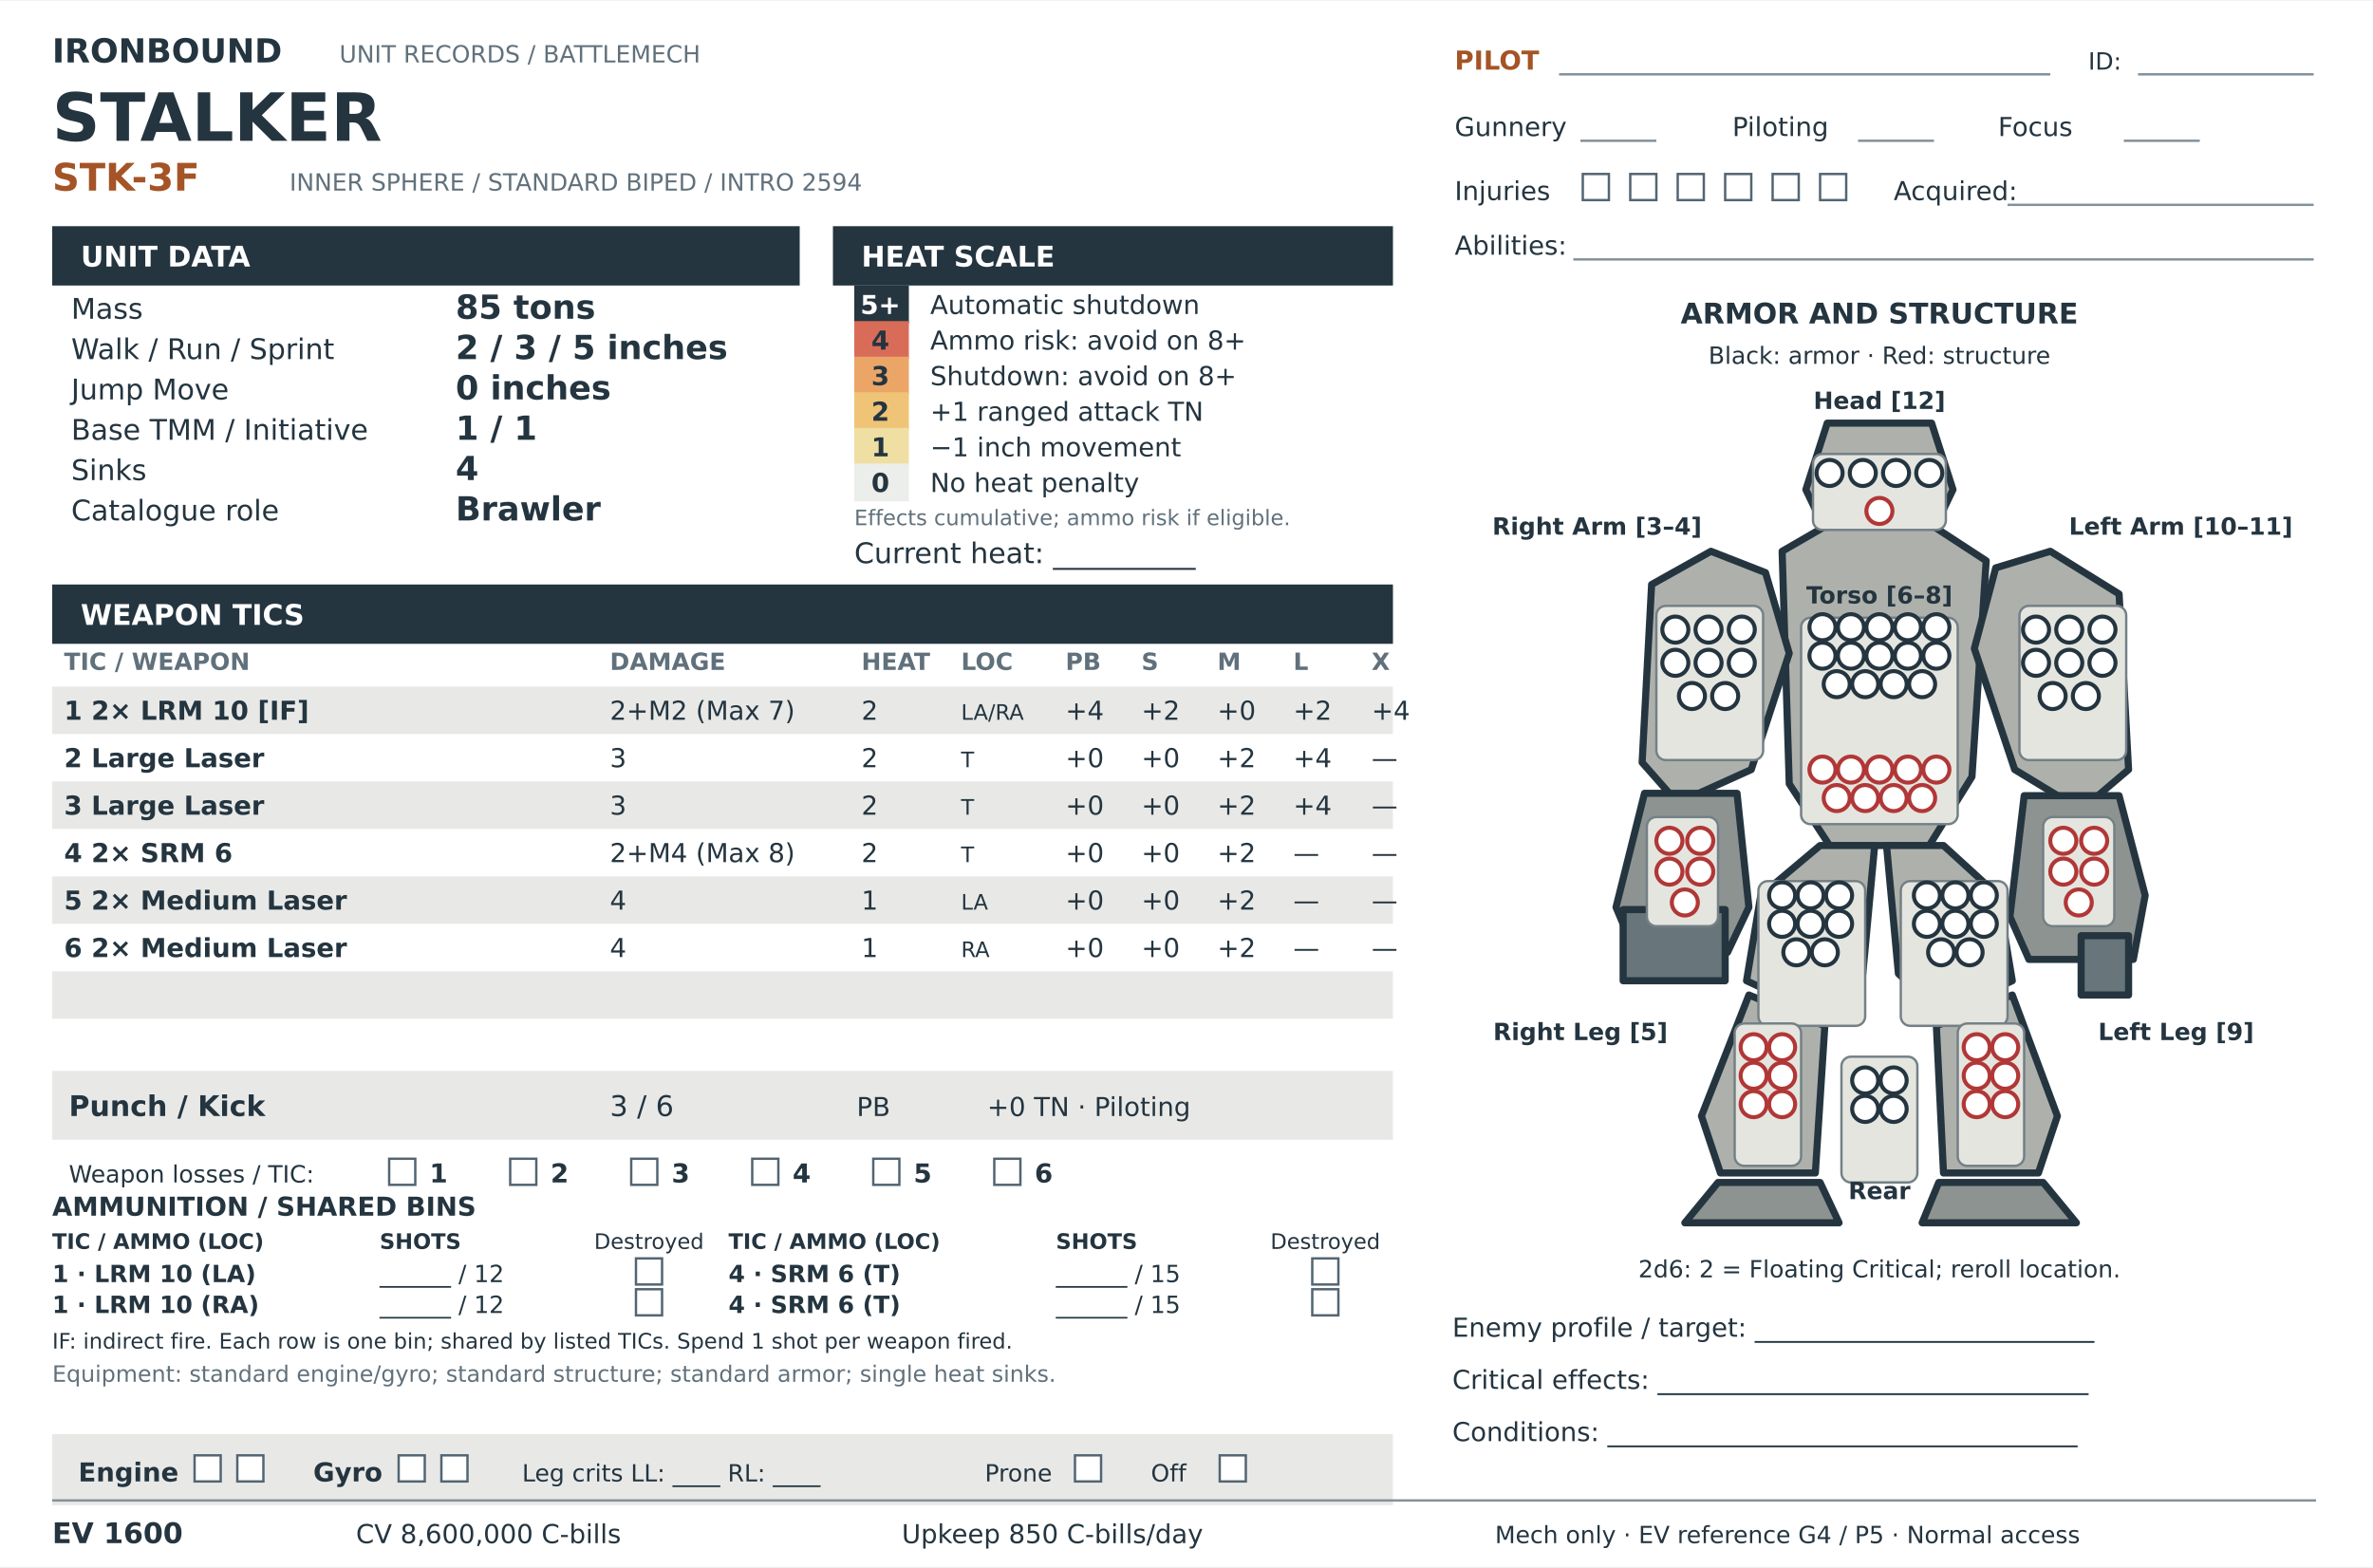
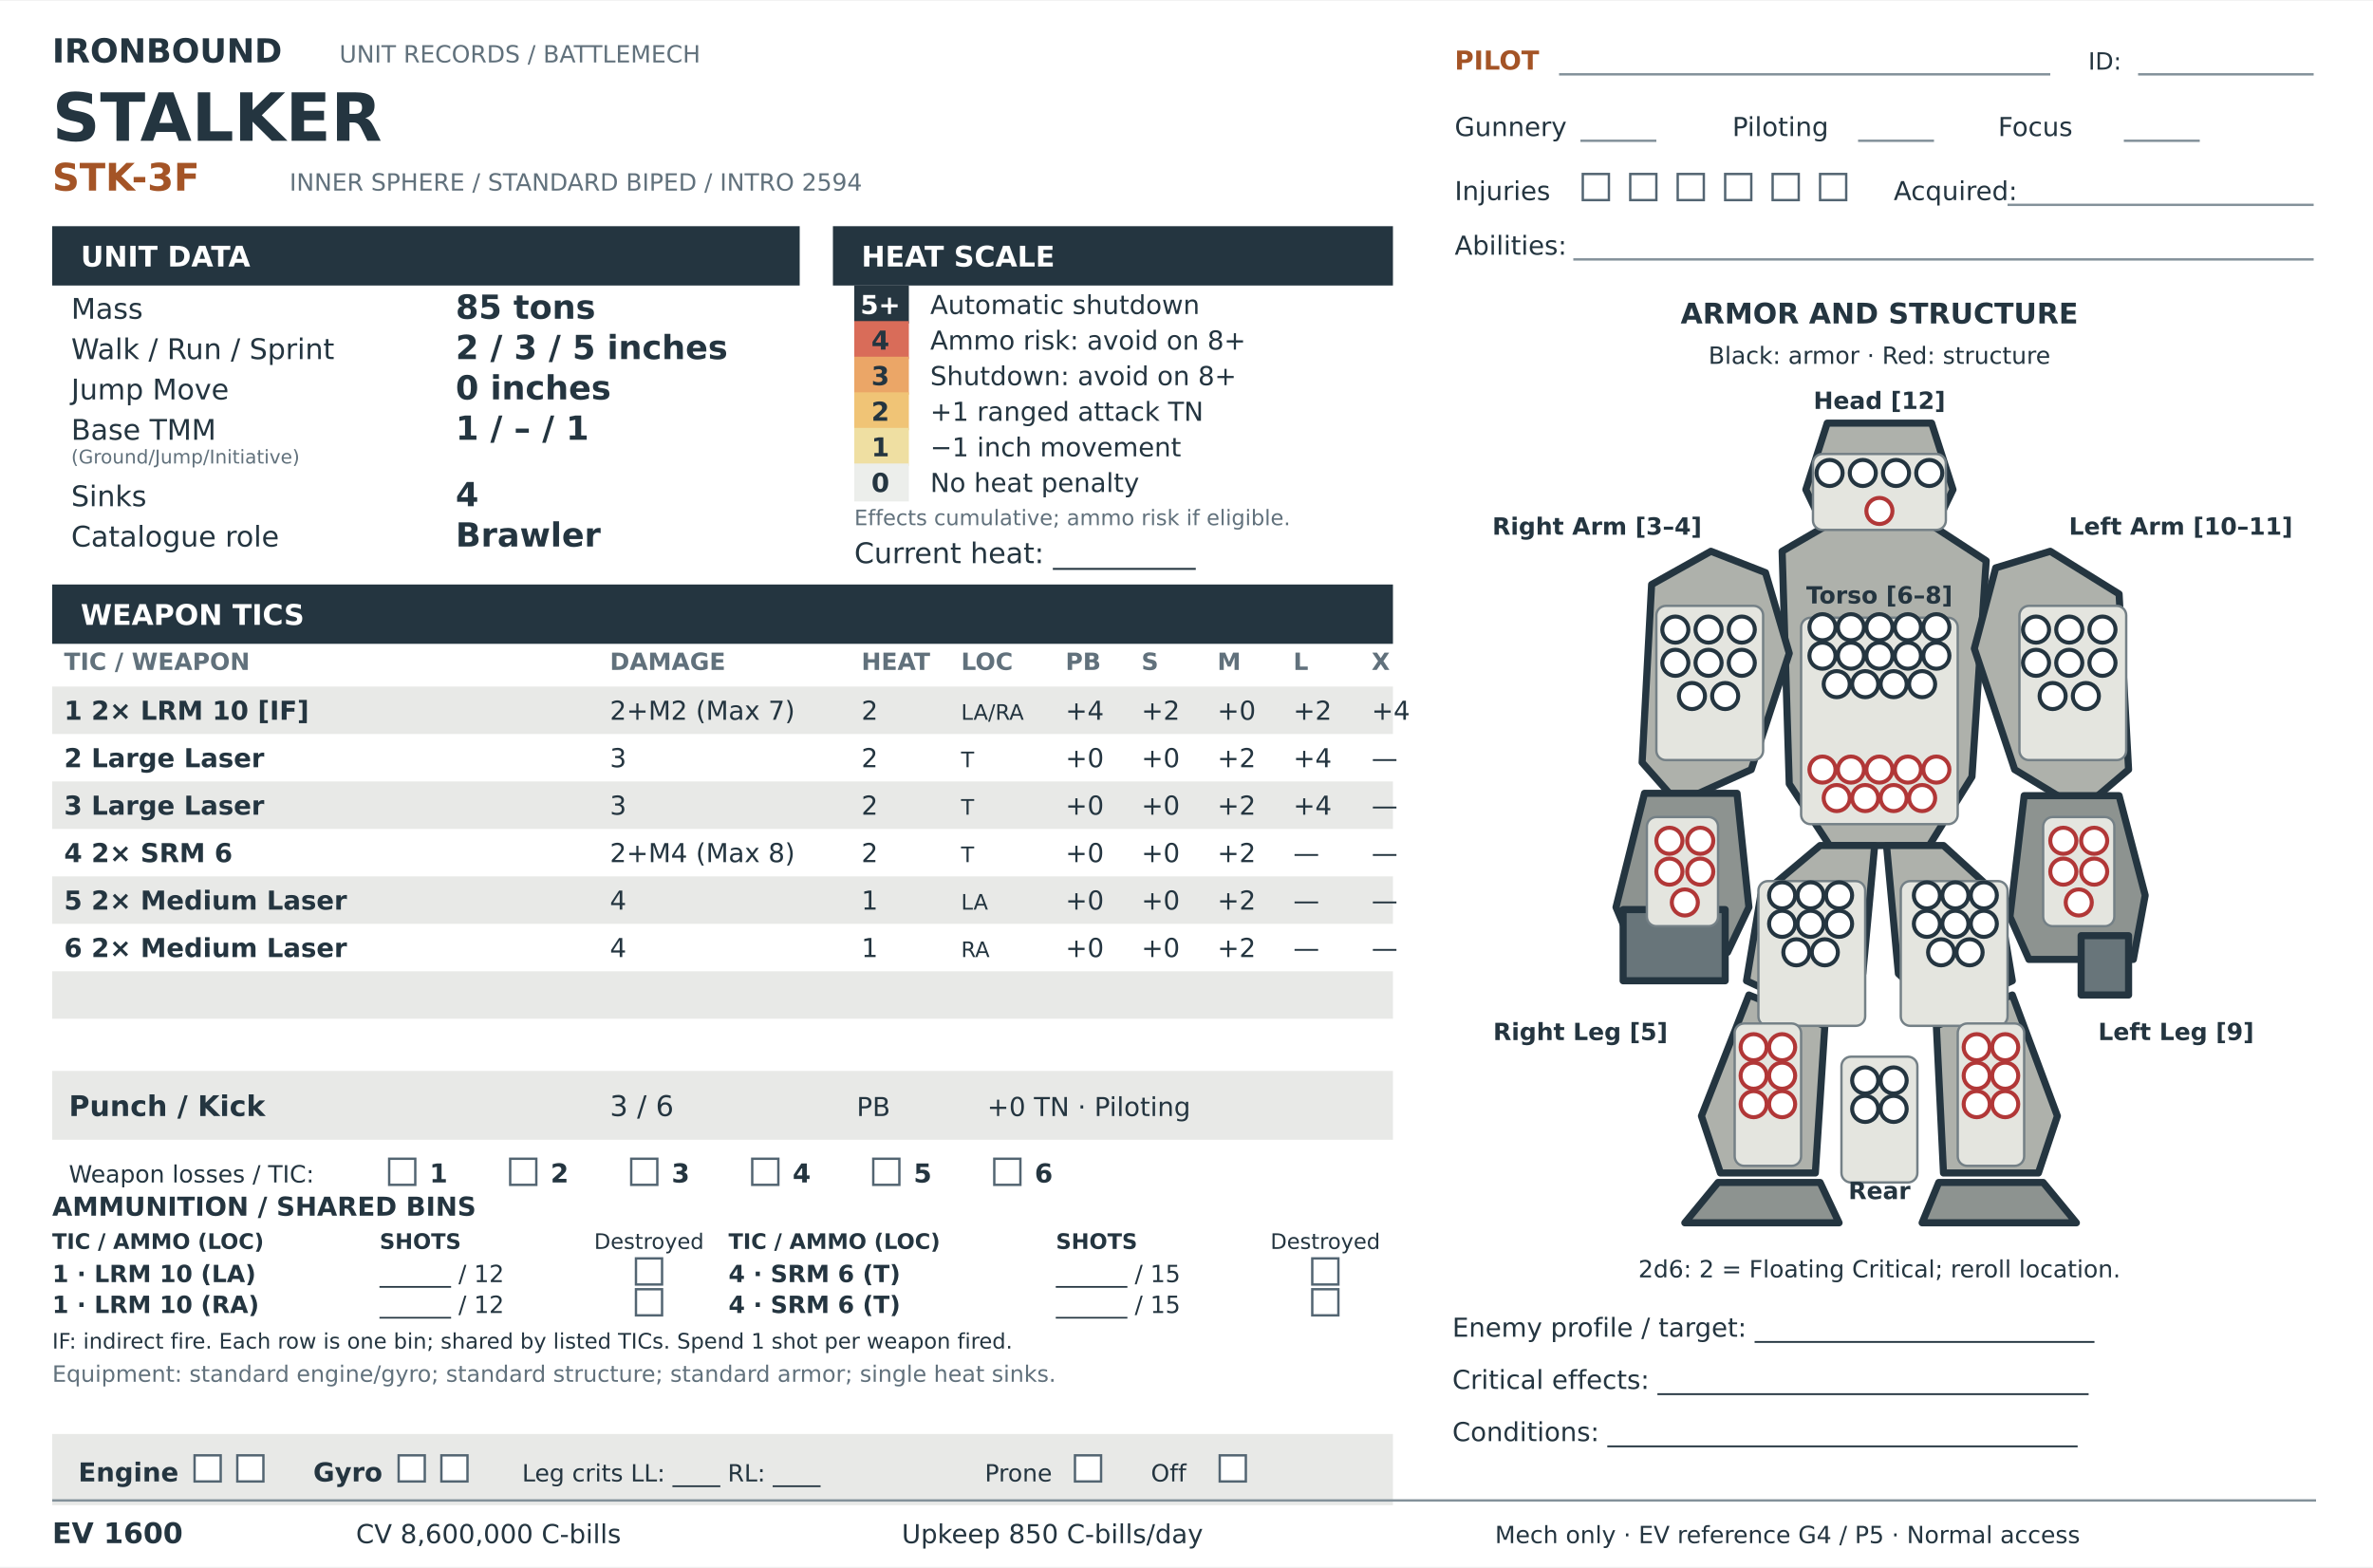
<svg xmlns="http://www.w3.org/2000/svg" width="277mm" height="183mm" viewBox="0 0 1000 660" role="img" aria-labelledby="title desc">
  <g font-family="Arial, Helvetica, sans-serif">
    <rect x="0" y="0" width="1000" height="660" rx="0" fill="#fff" stroke="none" />
    <text x="22" y="26" font-family="DejaVu Sans, Arial, sans-serif" font-size="14" font-weight="bold" fill="#243540" text-anchor="start">IRONBOUND</text>
    <text x="143" y="26" font-family="DejaVu Sans, Arial, sans-serif" font-size="10" fill="#61717c" text-anchor="start">UNIT RECORDS / BATTLEMECH</text>
    <text x="22" y="59" font-family="DejaVu Sans, Arial, sans-serif" font-size="28" font-weight="bold" fill="#243540" text-anchor="start">STALKER</text>
    <text x="22" y="80" font-family="DejaVu Sans, Arial, sans-serif" font-size="16" font-weight="bold" fill="#a45426" text-anchor="start">STK-3F</text>
    <text x="122" y="80" font-family="DejaVu Sans, Arial, sans-serif" font-size="10" fill="#61717c" text-anchor="start">INNER SPHERE / STANDARD BIPED / INTRO 2594</text>
    <text x="613" y="29" font-family="DejaVu Sans, Arial, sans-serif" font-size="11" font-weight="bold" fill="#a45426" text-anchor="start">PILOT</text>
    <path d="M657 31H864" fill="none" stroke="#83919a" />
    <text x="880" y="29" font-family="DejaVu Sans, Arial, sans-serif" font-size="10" fill="#243540" text-anchor="start">ID:</text>
    <path d="M901 31H975" fill="none" stroke="#83919a" />
    <text x="613" y="57" font-family="DejaVu Sans, Arial, sans-serif" font-size="11" fill="#243540" text-anchor="start">Gunnery</text>
    <path d="M666 59H698" fill="none" stroke="#83919a" />
    <text x="730" y="57" font-family="DejaVu Sans, Arial, sans-serif" font-size="11" fill="#243540" text-anchor="start">Piloting</text>
    <path d="M783 59H815" fill="none" stroke="#83919a" />
    <text x="842" y="57" font-family="DejaVu Sans, Arial, sans-serif" font-size="11" fill="#243540" text-anchor="start">Focus</text>
    <path d="M895 59H927" fill="none" stroke="#83919a" />
    <text x="613" y="84" font-family="DejaVu Sans, Arial, sans-serif" font-size="11" fill="#243540" text-anchor="start">Injuries</text>
    <rect x="667" y="73" width="11" height="11" rx="0" fill="#fff" stroke="#536572" />
    <rect x="687" y="73" width="11" height="11" rx="0" fill="#fff" stroke="#536572" />
    <rect x="707" y="73" width="11" height="11" rx="0" fill="#fff" stroke="#536572" />
    <rect x="727" y="73" width="11" height="11" rx="0" fill="#fff" stroke="#536572" />
    <rect x="747" y="73" width="11" height="11" rx="0" fill="#fff" stroke="#536572" />
    <rect x="767" y="73" width="11" height="11" rx="0" fill="#fff" stroke="#536572" />
    <text x="798" y="84" font-family="DejaVu Sans, Arial, sans-serif" font-size="11" fill="#243540" text-anchor="start">Acquired:</text>
    <path d="M846 86H975" fill="none" stroke="#83919a" />
    <text x="613" y="107" font-family="DejaVu Sans, Arial, sans-serif" font-size="11" fill="#243540" text-anchor="start">Abilities:</text>
    <path d="M663 109H975" fill="none" stroke="#83919a" />
    <rect x="22" y="95" width="315" height="25" rx="0" fill="#243540" stroke="none" />
    <text x="34" y="112" font-family="DejaVu Sans, Arial, sans-serif" font-size="12" font-weight="bold" fill="#fff" text-anchor="start">UNIT DATA</text>
    <rect x="351" y="95" width="236" height="25" rx="0" fill="#243540" stroke="none" />
    <text x="363" y="112" font-family="DejaVu Sans, Arial, sans-serif" font-size="12" font-weight="bold" fill="#fff" text-anchor="start">HEAT SCALE</text>
    <text x="30" y="134" font-family="DejaVu Sans, Arial, sans-serif" font-size="12" fill="#243540" text-anchor="start">Mass</text>
    <text x="192" y="134" font-family="DejaVu Sans, Arial, sans-serif" font-size="14" font-weight="bold" fill="#243540" text-anchor="start">85 tons</text>
    <text x="30" y="151" font-family="DejaVu Sans, Arial, sans-serif" font-size="12" fill="#243540" text-anchor="start">Walk / Run / Sprint</text>
    <text x="192" y="151" font-family="DejaVu Sans, Arial, sans-serif" font-size="14" font-weight="bold" fill="#243540" text-anchor="start">2 / 3 / 5 inches</text>
    <text x="30" y="168" font-family="DejaVu Sans, Arial, sans-serif" font-size="12" fill="#243540" text-anchor="start">Jump Move</text>
    <text x="192" y="168" font-family="DejaVu Sans, Arial, sans-serif" font-size="14" font-weight="bold" fill="#243540" text-anchor="start">0 inches</text>
-     <text x="30" y="185" font-family="DejaVu Sans, Arial, sans-serif" font-size="12" fill="#243540" text-anchor="start">Base TMM / Initiative</text>
-     <text x="192" y="185" font-family="DejaVu Sans, Arial, sans-serif" font-size="14" font-weight="bold" fill="#243540" text-anchor="start">1 / 1</text>
-     <text x="30" y="202" font-family="DejaVu Sans, Arial, sans-serif" font-size="12" fill="#243540" text-anchor="start">Sinks</text>
-     <text x="192" y="202" font-family="DejaVu Sans, Arial, sans-serif" font-size="14" font-weight="bold" fill="#243540" text-anchor="start">4</text>
-     <text x="30" y="219" font-family="DejaVu Sans, Arial, sans-serif" font-size="12" fill="#243540" text-anchor="start">Catalogue role</text>
-     <text x="192" y="219" font-family="DejaVu Sans, Arial, sans-serif" font-size="14" font-weight="bold" fill="#243540" text-anchor="start">Brawler</text>
+     <text x="30" y="185" font-family="DejaVu Sans, Arial, sans-serif" font-size="12" fill="#243540" text-anchor="start">Base TMM</text>
+     <text x="30" y="195" font-family="DejaVu Sans, Arial, sans-serif" font-size="8" fill="#61717c" text-anchor="start">(Ground/Jump/Initiative)</text>
+     <text x="192" y="185" font-family="DejaVu Sans, Arial, sans-serif" font-size="14" font-weight="bold" fill="#243540" text-anchor="start">1 / – / 1</text>
+     <text x="30" y="213" font-family="DejaVu Sans, Arial, sans-serif" font-size="12" fill="#243540" text-anchor="start">Sinks</text>
+     <text x="192" y="213" font-family="DejaVu Sans, Arial, sans-serif" font-size="14" font-weight="bold" fill="#243540" text-anchor="start">4</text>
+     <text x="30" y="230" font-family="DejaVu Sans, Arial, sans-serif" font-size="12" fill="#243540" text-anchor="start">Catalogue role</text>
+     <text x="192" y="230" font-family="DejaVu Sans, Arial, sans-serif" font-size="14" font-weight="bold" fill="#243540" text-anchor="start">Brawler</text>
    <rect x="360" y="120" width="23" height="16" rx="0" fill="#263640" stroke="none" />
    <text x="371" y="132" font-family="DejaVu Sans, Arial, sans-serif" font-size="11" font-weight="bold" fill="#fff" text-anchor="middle">5+</text>
    <text x="392" y="132" font-family="DejaVu Sans, Arial, sans-serif" font-size="11" fill="#243540" text-anchor="start">Automatic shutdown</text>
    <rect x="360" y="135" width="23" height="16" rx="0" fill="#d96c59" stroke="none" />
    <text x="371" y="147" font-family="DejaVu Sans, Arial, sans-serif" font-size="11" font-weight="bold" fill="#243540" text-anchor="middle">4</text>
    <text x="392" y="147" font-family="DejaVu Sans, Arial, sans-serif" font-size="11" fill="#243540" text-anchor="start">Ammo risk: avoid on 8+</text>
    <rect x="360" y="150" width="23" height="16" rx="0" fill="#eba667" stroke="none" />
    <text x="371" y="162" font-family="DejaVu Sans, Arial, sans-serif" font-size="11" font-weight="bold" fill="#243540" text-anchor="middle">3</text>
    <text x="392" y="162" font-family="DejaVu Sans, Arial, sans-serif" font-size="11" fill="#243540" text-anchor="start">Shutdown: avoid on 8+</text>
    <rect x="360" y="165" width="23" height="16" rx="0" fill="#f0c476" stroke="none" />
    <text x="371" y="177" font-family="DejaVu Sans, Arial, sans-serif" font-size="11" font-weight="bold" fill="#243540" text-anchor="middle">2</text>
    <text x="392" y="177" font-family="DejaVu Sans, Arial, sans-serif" font-size="11" fill="#243540" text-anchor="start">+1 ranged attack TN</text>
    <rect x="360" y="180" width="23" height="16" rx="0" fill="#efdfa2" stroke="none" />
    <text x="371" y="192" font-family="DejaVu Sans, Arial, sans-serif" font-size="11" font-weight="bold" fill="#243540" text-anchor="middle">1</text>
    <text x="392" y="192" font-family="DejaVu Sans, Arial, sans-serif" font-size="11" fill="#243540" text-anchor="start">−1 inch movement</text>
    <rect x="360" y="195" width="23" height="16" rx="0" fill="#eceeeb" stroke="none" />
    <text x="371" y="207" font-family="DejaVu Sans, Arial, sans-serif" font-size="11" font-weight="bold" fill="#243540" text-anchor="middle">0</text>
    <text x="392" y="207" font-family="DejaVu Sans, Arial, sans-serif" font-size="11" fill="#243540" text-anchor="start">No heat penalty</text>
    <text x="360" y="221" font-family="DejaVu Sans, Arial, sans-serif" font-size="9" fill="#61717c" text-anchor="start">Effects cumulative; ammo risk if eligible.</text>
    <text x="360" y="237" font-family="DejaVu Sans, Arial, sans-serif" font-size="12" fill="#243540" text-anchor="start">Current heat: __________</text>
    <rect x="22" y="246" width="565" height="25" rx="0" fill="#243540" stroke="none" />
    <text x="34" y="263" font-family="DejaVu Sans, Arial, sans-serif" font-size="12" font-weight="bold" fill="#fff" text-anchor="start">WEAPON TICS</text>
    <text x="27" y="282" font-family="DejaVu Sans, Arial, sans-serif" font-size="10" font-weight="bold" fill="#61717c" text-anchor="start">TIC / WEAPON</text>
    <text x="257" y="282" font-family="DejaVu Sans, Arial, sans-serif" font-size="10" font-weight="bold" fill="#61717c" text-anchor="start">DAMAGE</text>
    <text x="363" y="282" font-family="DejaVu Sans, Arial, sans-serif" font-size="10" font-weight="bold" fill="#61717c" text-anchor="start">HEAT</text>
    <text x="405" y="282" font-family="DejaVu Sans, Arial, sans-serif" font-size="10" font-weight="bold" fill="#61717c" text-anchor="start">LOC</text>
    <text x="449" y="282" font-family="DejaVu Sans, Arial, sans-serif" font-size="10" font-weight="bold" fill="#61717c" text-anchor="start">PB</text>
    <text x="481" y="282" font-family="DejaVu Sans, Arial, sans-serif" font-size="10" font-weight="bold" fill="#61717c" text-anchor="start">S</text>
    <text x="513" y="282" font-family="DejaVu Sans, Arial, sans-serif" font-size="10" font-weight="bold" fill="#61717c" text-anchor="start">M</text>
    <text x="545" y="282" font-family="DejaVu Sans, Arial, sans-serif" font-size="10" font-weight="bold" fill="#61717c" text-anchor="start">L</text>
    <text x="578" y="282" font-family="DejaVu Sans, Arial, sans-serif" font-size="10" font-weight="bold" fill="#61717c" text-anchor="start">X</text>
    <rect x="22" y="289" width="565" height="20" rx="0" fill="#e8e9e7" stroke="none" />
    <text x="27" y="303" font-family="DejaVu Sans, Arial, sans-serif" font-size="11" fill="#243540" text-anchor="start" font-weight="bold">1  2× LRM 10 [IF]</text>
    <text x="257" y="303" font-family="DejaVu Sans, Arial, sans-serif" font-size="11" fill="#243540" text-anchor="start">2+M2 (Max 7)</text>
    <text x="363" y="303" font-family="DejaVu Sans, Arial, sans-serif" font-size="11" fill="#243540" text-anchor="start">2</text>
    <text x="405" y="303" font-family="DejaVu Sans, Arial, sans-serif" font-size="9" fill="#243540" text-anchor="start">LA/RA</text>
    <text x="449" y="303" font-family="DejaVu Sans, Arial, sans-serif" font-size="11" fill="#243540" text-anchor="start">+4</text>
    <text x="481" y="303" font-family="DejaVu Sans, Arial, sans-serif" font-size="11" fill="#243540" text-anchor="start">+2</text>
    <text x="513" y="303" font-family="DejaVu Sans, Arial, sans-serif" font-size="11" fill="#243540" text-anchor="start">+0</text>
    <text x="545" y="303" font-family="DejaVu Sans, Arial, sans-serif" font-size="11" fill="#243540" text-anchor="start">+2</text>
    <text x="578" y="303" font-family="DejaVu Sans, Arial, sans-serif" font-size="11" fill="#243540" text-anchor="start">+4</text>
    <text x="27" y="323" font-family="DejaVu Sans, Arial, sans-serif" font-size="11" fill="#243540" text-anchor="start" font-weight="bold">2  Large Laser</text>
    <text x="257" y="323" font-family="DejaVu Sans, Arial, sans-serif" font-size="11" fill="#243540" text-anchor="start">3</text>
    <text x="363" y="323" font-family="DejaVu Sans, Arial, sans-serif" font-size="11" fill="#243540" text-anchor="start">2</text>
    <text x="405" y="323" font-family="DejaVu Sans, Arial, sans-serif" font-size="9" fill="#243540" text-anchor="start">T</text>
    <text x="449" y="323" font-family="DejaVu Sans, Arial, sans-serif" font-size="11" fill="#243540" text-anchor="start">+0</text>
    <text x="481" y="323" font-family="DejaVu Sans, Arial, sans-serif" font-size="11" fill="#243540" text-anchor="start">+0</text>
    <text x="513" y="323" font-family="DejaVu Sans, Arial, sans-serif" font-size="11" fill="#243540" text-anchor="start">+2</text>
    <text x="545" y="323" font-family="DejaVu Sans, Arial, sans-serif" font-size="11" fill="#243540" text-anchor="start">+4</text>
    <text x="578" y="323" font-family="DejaVu Sans, Arial, sans-serif" font-size="11" fill="#243540" text-anchor="start">—</text>
    <rect x="22" y="329" width="565" height="20" rx="0" fill="#e8e9e7" stroke="none" />
    <text x="27" y="343" font-family="DejaVu Sans, Arial, sans-serif" font-size="11" fill="#243540" text-anchor="start" font-weight="bold">3  Large Laser</text>
    <text x="257" y="343" font-family="DejaVu Sans, Arial, sans-serif" font-size="11" fill="#243540" text-anchor="start">3</text>
    <text x="363" y="343" font-family="DejaVu Sans, Arial, sans-serif" font-size="11" fill="#243540" text-anchor="start">2</text>
    <text x="405" y="343" font-family="DejaVu Sans, Arial, sans-serif" font-size="9" fill="#243540" text-anchor="start">T</text>
    <text x="449" y="343" font-family="DejaVu Sans, Arial, sans-serif" font-size="11" fill="#243540" text-anchor="start">+0</text>
    <text x="481" y="343" font-family="DejaVu Sans, Arial, sans-serif" font-size="11" fill="#243540" text-anchor="start">+0</text>
    <text x="513" y="343" font-family="DejaVu Sans, Arial, sans-serif" font-size="11" fill="#243540" text-anchor="start">+2</text>
    <text x="545" y="343" font-family="DejaVu Sans, Arial, sans-serif" font-size="11" fill="#243540" text-anchor="start">+4</text>
    <text x="578" y="343" font-family="DejaVu Sans, Arial, sans-serif" font-size="11" fill="#243540" text-anchor="start">—</text>
    <text x="27" y="363" font-family="DejaVu Sans, Arial, sans-serif" font-size="11" fill="#243540" text-anchor="start" font-weight="bold">4  2× SRM 6</text>
    <text x="257" y="363" font-family="DejaVu Sans, Arial, sans-serif" font-size="11" fill="#243540" text-anchor="start">2+M4 (Max 8)</text>
    <text x="363" y="363" font-family="DejaVu Sans, Arial, sans-serif" font-size="11" fill="#243540" text-anchor="start">2</text>
    <text x="405" y="363" font-family="DejaVu Sans, Arial, sans-serif" font-size="9" fill="#243540" text-anchor="start">T</text>
    <text x="449" y="363" font-family="DejaVu Sans, Arial, sans-serif" font-size="11" fill="#243540" text-anchor="start">+0</text>
    <text x="481" y="363" font-family="DejaVu Sans, Arial, sans-serif" font-size="11" fill="#243540" text-anchor="start">+0</text>
    <text x="513" y="363" font-family="DejaVu Sans, Arial, sans-serif" font-size="11" fill="#243540" text-anchor="start">+2</text>
    <text x="545" y="363" font-family="DejaVu Sans, Arial, sans-serif" font-size="11" fill="#243540" text-anchor="start">—</text>
    <text x="578" y="363" font-family="DejaVu Sans, Arial, sans-serif" font-size="11" fill="#243540" text-anchor="start">—</text>
    <rect x="22" y="369" width="565" height="20" rx="0" fill="#e8e9e7" stroke="none" />
    <text x="27" y="383" font-family="DejaVu Sans, Arial, sans-serif" font-size="11" fill="#243540" text-anchor="start" font-weight="bold">5  2× Medium Laser</text>
    <text x="257" y="383" font-family="DejaVu Sans, Arial, sans-serif" font-size="11" fill="#243540" text-anchor="start">4</text>
    <text x="363" y="383" font-family="DejaVu Sans, Arial, sans-serif" font-size="11" fill="#243540" text-anchor="start">1</text>
    <text x="405" y="383" font-family="DejaVu Sans, Arial, sans-serif" font-size="9" fill="#243540" text-anchor="start">LA</text>
    <text x="449" y="383" font-family="DejaVu Sans, Arial, sans-serif" font-size="11" fill="#243540" text-anchor="start">+0</text>
    <text x="481" y="383" font-family="DejaVu Sans, Arial, sans-serif" font-size="11" fill="#243540" text-anchor="start">+0</text>
    <text x="513" y="383" font-family="DejaVu Sans, Arial, sans-serif" font-size="11" fill="#243540" text-anchor="start">+2</text>
    <text x="545" y="383" font-family="DejaVu Sans, Arial, sans-serif" font-size="11" fill="#243540" text-anchor="start">—</text>
    <text x="578" y="383" font-family="DejaVu Sans, Arial, sans-serif" font-size="11" fill="#243540" text-anchor="start">—</text>
    <text x="27" y="403" font-family="DejaVu Sans, Arial, sans-serif" font-size="11" fill="#243540" text-anchor="start" font-weight="bold">6  2× Medium Laser</text>
    <text x="257" y="403" font-family="DejaVu Sans, Arial, sans-serif" font-size="11" fill="#243540" text-anchor="start">4</text>
    <text x="363" y="403" font-family="DejaVu Sans, Arial, sans-serif" font-size="11" fill="#243540" text-anchor="start">1</text>
    <text x="405" y="403" font-family="DejaVu Sans, Arial, sans-serif" font-size="9" fill="#243540" text-anchor="start">RA</text>
    <text x="449" y="403" font-family="DejaVu Sans, Arial, sans-serif" font-size="11" fill="#243540" text-anchor="start">+0</text>
    <text x="481" y="403" font-family="DejaVu Sans, Arial, sans-serif" font-size="11" fill="#243540" text-anchor="start">+0</text>
    <text x="513" y="403" font-family="DejaVu Sans, Arial, sans-serif" font-size="11" fill="#243540" text-anchor="start">+2</text>
    <text x="545" y="403" font-family="DejaVu Sans, Arial, sans-serif" font-size="11" fill="#243540" text-anchor="start">—</text>
    <text x="578" y="403" font-family="DejaVu Sans, Arial, sans-serif" font-size="11" fill="#243540" text-anchor="start">—</text>
    <rect x="22" y="409" width="565" height="20" rx="0" fill="#e8e9e7" stroke="none" />
    <text x="27" y="423" font-family="DejaVu Sans, Arial, sans-serif" font-size="11" fill="#243540" text-anchor="start" font-weight="bold" />
    <text x="257" y="423" font-family="DejaVu Sans, Arial, sans-serif" font-size="11" fill="#243540" text-anchor="start" />
    <text x="363" y="423" font-family="DejaVu Sans, Arial, sans-serif" font-size="11" fill="#243540" text-anchor="start" />
    <text x="405" y="423" font-family="DejaVu Sans, Arial, sans-serif" font-size="9" fill="#243540" text-anchor="start" />
    <text x="449" y="423" font-family="DejaVu Sans, Arial, sans-serif" font-size="11" fill="#243540" text-anchor="start" />
    <text x="481" y="423" font-family="DejaVu Sans, Arial, sans-serif" font-size="11" fill="#243540" text-anchor="start" />
    <text x="513" y="423" font-family="DejaVu Sans, Arial, sans-serif" font-size="11" fill="#243540" text-anchor="start" />
    <text x="545" y="423" font-family="DejaVu Sans, Arial, sans-serif" font-size="11" fill="#243540" text-anchor="start" />
    <text x="578" y="423" font-family="DejaVu Sans, Arial, sans-serif" font-size="11" fill="#243540" text-anchor="start" />
    <text x="27" y="443" font-family="DejaVu Sans, Arial, sans-serif" font-size="11" fill="#243540" text-anchor="start" font-weight="bold" />
    <text x="257" y="443" font-family="DejaVu Sans, Arial, sans-serif" font-size="11" fill="#243540" text-anchor="start" />
    <text x="363" y="443" font-family="DejaVu Sans, Arial, sans-serif" font-size="11" fill="#243540" text-anchor="start" />
    <text x="405" y="443" font-family="DejaVu Sans, Arial, sans-serif" font-size="9" fill="#243540" text-anchor="start" />
    <text x="449" y="443" font-family="DejaVu Sans, Arial, sans-serif" font-size="11" fill="#243540" text-anchor="start" />
    <text x="481" y="443" font-family="DejaVu Sans, Arial, sans-serif" font-size="11" fill="#243540" text-anchor="start" />
    <text x="513" y="443" font-family="DejaVu Sans, Arial, sans-serif" font-size="11" fill="#243540" text-anchor="start" />
    <text x="545" y="443" font-family="DejaVu Sans, Arial, sans-serif" font-size="11" fill="#243540" text-anchor="start" />
    <text x="578" y="443" font-family="DejaVu Sans, Arial, sans-serif" font-size="11" fill="#243540" text-anchor="start" />
    <rect x="22" y="451" width="565" height="29" rx="0" fill="#e8e9e7" stroke="none" />
    <text x="29" y="470" font-family="DejaVu Sans, Arial, sans-serif" font-size="12" font-weight="bold" fill="#243540" text-anchor="start">Punch / Kick</text>
    <text x="257" y="470" font-family="DejaVu Sans, Arial, sans-serif" font-size="12" fill="#243540" text-anchor="start">3 / 6</text>
    <text x="361" y="470" font-family="DejaVu Sans, Arial, sans-serif" font-size="11" fill="#243540" text-anchor="start">PB</text>
    <text x="416" y="470" font-family="DejaVu Sans, Arial, sans-serif" font-size="11" fill="#243540" text-anchor="start">+0 TN · Piloting</text>
    <rect x="22" y="604" width="565" height="30" rx="0" fill="#e8e9e7" stroke="none" />
    <text x="33" y="624" font-family="DejaVu Sans, Arial, sans-serif" font-size="11" font-weight="bold" fill="#243540" text-anchor="start">Engine</text>
    <rect x="82" y="613" width="11" height="11" rx="0" fill="#fff" stroke="#536572" />
    <rect x="100" y="613" width="11" height="11" rx="0" fill="#fff" stroke="#536572" />
    <text x="132" y="624" font-family="DejaVu Sans, Arial, sans-serif" font-size="11" font-weight="bold" fill="#243540" text-anchor="start">Gyro</text>
    <rect x="168" y="613" width="11" height="11" rx="0" fill="#fff" stroke="#536572" />
    <rect x="186" y="613" width="11" height="11" rx="0" fill="#fff" stroke="#536572" />
    <text x="220" y="624" font-family="DejaVu Sans, Arial, sans-serif" font-size="10" fill="#243540" text-anchor="start">Leg crits  LL: ____  RL: ____</text>
    <text x="415" y="624" font-family="DejaVu Sans, Arial, sans-serif" font-size="10" fill="#243540" text-anchor="start">Prone</text>
    <rect x="453" y="613" width="11" height="11" rx="0" fill="#fff" stroke="#536572" />
    <text x="485" y="624" font-family="DejaVu Sans, Arial, sans-serif" font-size="10" fill="#243540" text-anchor="start">Off</text>
    <rect x="514" y="613" width="11" height="11" rx="0" fill="#fff" stroke="#536572" />
    <g transform="translate(612 120)">
      <text x="180" y="16" font-family="DejaVu Sans, Arial, sans-serif" font-size="12" font-weight="bold" fill="#243540" text-anchor="middle">ARMOR AND STRUCTURE</text>
      <text x="180" y="33" font-family="DejaVu Sans, Arial, sans-serif" font-size="10" fill="#243540" text-anchor="middle">Black: armor · Red: structure</text>
      <path d="M158 58H202L211 86L200 109H160L149 86Z" fill="#aeb1ab" stroke="#243540" stroke-width="3" stroke-linejoin="round" />
      <path d="M139 112L158 101H202L225 116L219 207L201 236H159L142 210Z" fill="#aeb1ab" stroke="#243540" stroke-width="3" stroke-linejoin="round" />
      <path d="M132 121L109 112L84 126L80 201L95 218L126 204L142 155Z" fill="#aeb1ab" stroke="#243540" stroke-width="3" stroke-linejoin="round" />
      <path d="M229 119L252 112L281 130L285 204L265 221L237 204L220 153Z" fill="#aeb1ab" stroke="#243540" stroke-width="3" stroke-linejoin="round" />
      <path d="M81 214H120L125 262L116 281H77L69 262Z" fill="#8d9390" stroke="#243540" stroke-width="3" stroke-linejoin="round" />
      <path d="M241 215H281L292 257L287 284H243L235 266Z" fill="#8d9390" stroke="#243540" stroke-width="3" stroke-linejoin="round" />
      <path d="M72 263H115V293H72Z" fill="#68757a" stroke="#243540" stroke-width="3" stroke-linejoin="round" />
      <path d="M265 274H285V299H265Z" fill="#68757a" stroke="#243540" stroke-width="3" stroke-linejoin="round" />
      <path d="M155 236H178L173 290L154 307L124 293L130 257Z" fill="#aeb1ab" stroke="#243540" stroke-width="3" stroke-linejoin="round" />
      <path d="M183 236H207L230 257L236 293L206 307L188 290Z" fill="#aeb1ab" stroke="#243540" stroke-width="3" stroke-linejoin="round" />
      <path d="M125 299L157 312L153 374H113L105 350Z" fill="#aeb1ab" stroke="#243540" stroke-width="3" stroke-linejoin="round" />
      <path d="M204 312L236 299L255 350L247 374H207Z" fill="#aeb1ab" stroke="#243540" stroke-width="3" stroke-linejoin="round" />
      <path d="M112 378H155L163 395H98Z" fill="#8d9390" stroke="#243540" stroke-width="3" stroke-linejoin="round" />
      <path d="M205 378H249L263 395H198Z" fill="#8d9390" stroke="#243540" stroke-width="3" stroke-linejoin="round" />
      <rect x="152" y="71" width="56" height="32" rx="4" fill="#e4e5df" stroke="#748086" />
      <rect x="147" y="140" width="66" height="87" rx="4" fill="#e4e5df" stroke="#748086" />
      <rect x="86" y="135" width="45" height="65" rx="4" fill="#e4e5df" stroke="#748086" />
      <rect x="239" y="135" width="45" height="65" rx="4" fill="#e4e5df" stroke="#748086" />
      <rect x="82" y="224" width="30" height="46" rx="4" fill="#e4e5df" stroke="#748086" />
      <rect x="249" y="224" width="30" height="46" rx="4" fill="#e4e5df" stroke="#748086" />
      <rect x="129" y="251" width="45" height="61" rx="4" fill="#e4e5df" stroke="#748086" />
      <rect x="189" y="251" width="45" height="61" rx="4" fill="#e4e5df" stroke="#748086" />
      <rect x="119" y="311" width="28" height="60" rx="4" fill="#e4e5df" stroke="#748086" />
      <rect x="213" y="311" width="28" height="60" rx="4" fill="#e4e5df" stroke="#748086" />
      <rect x="164" y="325" width="32" height="53" rx="4" fill="#e4e5df" stroke="#748086" />
      <text x="180" y="52" font-family="DejaVu Sans, Arial, sans-serif" font-size="10" font-weight="bold" fill="#243540" text-anchor="middle">Head [12]</text>
      <text x="180" y="134" font-family="DejaVu Sans, Arial, sans-serif" font-size="10" font-weight="bold" fill="#243540" text-anchor="middle">Torso [6–8]</text>
      <text x="61" y="105" font-family="DejaVu Sans, Arial, sans-serif" font-size="10" font-weight="bold" fill="#243540" text-anchor="middle">Right Arm [3–4]</text>
      <text x="307" y="105" font-family="DejaVu Sans, Arial, sans-serif" font-size="10" font-weight="bold" fill="#243540" text-anchor="middle">Left Arm [10–11]</text>
      <text x="54" y="318" font-family="DejaVu Sans, Arial, sans-serif" font-size="10" font-weight="bold" fill="#243540" text-anchor="middle">Right Leg [5]</text>
      <text x="305" y="318" font-family="DejaVu Sans, Arial, sans-serif" font-size="10" font-weight="bold" fill="#243540" text-anchor="middle">Left Leg [9]</text>
      <text x="180" y="385" font-family="DejaVu Sans, Arial, sans-serif" font-size="10" font-weight="bold" fill="#243540" text-anchor="middle">Rear</text>
      <text x="180" y="418" font-family="DejaVu Sans, Arial, sans-serif" font-size="10" fill="#243540" text-anchor="middle">2d6: 2 = Floating Critical; reroll location.</text>
      <text x="0" y="443" font-family="DejaVu Sans, Arial, sans-serif" font-size="11" fill="#243540" text-anchor="start">Enemy profile / target: __________________________</text>
      <text x="0" y="465" font-family="DejaVu Sans, Arial, sans-serif" font-size="11" fill="#243540" text-anchor="start">Critical effects: _________________________________</text>
      <text x="0" y="487" font-family="DejaVu Sans, Arial, sans-serif" font-size="11" fill="#243540" text-anchor="start">Conditions: ____________________________________</text>
      <circle cx="159.0" cy="79" r="5.5" fill="#fff" stroke="#243540" stroke-width="1.7" />
      <circle cx="173.0" cy="79" r="5.5" fill="#fff" stroke="#243540" stroke-width="1.7" />
      <circle cx="187.0" cy="79" r="5.5" fill="#fff" stroke="#243540" stroke-width="1.7" />
      <circle cx="201.0" cy="79" r="5.5" fill="#fff" stroke="#243540" stroke-width="1.7" />
      <circle cx="180.0" cy="95" r="5.5" fill="#fff" stroke="#b13737" stroke-width="1.7" />
      <circle cx="156.0" cy="144" r="5.5" fill="#fff" stroke="#243540" stroke-width="1.7" />
      <circle cx="168.0" cy="144" r="5.5" fill="#fff" stroke="#243540" stroke-width="1.7" />
      <circle cx="180.0" cy="144" r="5.5" fill="#fff" stroke="#243540" stroke-width="1.7" />
      <circle cx="192.0" cy="144" r="5.5" fill="#fff" stroke="#243540" stroke-width="1.7" />
      <circle cx="204.0" cy="144" r="5.5" fill="#fff" stroke="#243540" stroke-width="1.7" />
      <circle cx="156.0" cy="156" r="5.5" fill="#fff" stroke="#243540" stroke-width="1.7" />
      <circle cx="168.0" cy="156" r="5.5" fill="#fff" stroke="#243540" stroke-width="1.7" />
      <circle cx="180.0" cy="156" r="5.5" fill="#fff" stroke="#243540" stroke-width="1.7" />
      <circle cx="192.0" cy="156" r="5.5" fill="#fff" stroke="#243540" stroke-width="1.7" />
      <circle cx="204.0" cy="156" r="5.5" fill="#fff" stroke="#243540" stroke-width="1.7" />
      <circle cx="162.0" cy="168" r="5.5" fill="#fff" stroke="#243540" stroke-width="1.7" />
      <circle cx="174.0" cy="168" r="5.5" fill="#fff" stroke="#243540" stroke-width="1.7" />
      <circle cx="186.0" cy="168" r="5.5" fill="#fff" stroke="#243540" stroke-width="1.7" />
      <circle cx="198.0" cy="168" r="5.5" fill="#fff" stroke="#243540" stroke-width="1.7" />
      <circle cx="156.0" cy="204" r="5.5" fill="#fff" stroke="#b13737" stroke-width="1.7" />
      <circle cx="168.0" cy="204" r="5.5" fill="#fff" stroke="#b13737" stroke-width="1.7" />
      <circle cx="180.0" cy="204" r="5.5" fill="#fff" stroke="#b13737" stroke-width="1.7" />
      <circle cx="192.0" cy="204" r="5.5" fill="#fff" stroke="#b13737" stroke-width="1.7" />
      <circle cx="204.0" cy="204" r="5.5" fill="#fff" stroke="#b13737" stroke-width="1.7" />
      <circle cx="162.0" cy="216" r="5.5" fill="#fff" stroke="#b13737" stroke-width="1.7" />
      <circle cx="174.0" cy="216" r="5.5" fill="#fff" stroke="#b13737" stroke-width="1.7" />
      <circle cx="186.0" cy="216" r="5.5" fill="#fff" stroke="#b13737" stroke-width="1.7" />
      <circle cx="198.0" cy="216" r="5.5" fill="#fff" stroke="#b13737" stroke-width="1.7" />
      <circle cx="94.0" cy="145" r="5.5" fill="#fff" stroke="#243540" stroke-width="1.7" />
      <circle cx="108.0" cy="145" r="5.5" fill="#fff" stroke="#243540" stroke-width="1.7" />
      <circle cx="122.0" cy="145" r="5.5" fill="#fff" stroke="#243540" stroke-width="1.7" />
      <circle cx="94.0" cy="159" r="5.5" fill="#fff" stroke="#243540" stroke-width="1.7" />
      <circle cx="108.0" cy="159" r="5.5" fill="#fff" stroke="#243540" stroke-width="1.7" />
      <circle cx="122.0" cy="159" r="5.5" fill="#fff" stroke="#243540" stroke-width="1.7" />
      <circle cx="101.0" cy="173" r="5.5" fill="#fff" stroke="#243540" stroke-width="1.7" />
      <circle cx="115.0" cy="173" r="5.5" fill="#fff" stroke="#243540" stroke-width="1.7" />
      <circle cx="91.5" cy="234" r="5.5" fill="#fff" stroke="#b13737" stroke-width="1.7" />
      <circle cx="104.5" cy="234" r="5.5" fill="#fff" stroke="#b13737" stroke-width="1.7" />
      <circle cx="91.5" cy="247" r="5.5" fill="#fff" stroke="#b13737" stroke-width="1.7" />
      <circle cx="104.5" cy="247" r="5.5" fill="#fff" stroke="#b13737" stroke-width="1.7" />
      <circle cx="98.0" cy="260" r="5.5" fill="#fff" stroke="#b13737" stroke-width="1.7" />
      <circle cx="246.0" cy="145" r="5.5" fill="#fff" stroke="#243540" stroke-width="1.7" />
      <circle cx="260.0" cy="145" r="5.5" fill="#fff" stroke="#243540" stroke-width="1.7" />
      <circle cx="274.0" cy="145" r="5.5" fill="#fff" stroke="#243540" stroke-width="1.7" />
      <circle cx="246.0" cy="159" r="5.5" fill="#fff" stroke="#243540" stroke-width="1.7" />
      <circle cx="260.0" cy="159" r="5.5" fill="#fff" stroke="#243540" stroke-width="1.7" />
      <circle cx="274.0" cy="159" r="5.5" fill="#fff" stroke="#243540" stroke-width="1.7" />
      <circle cx="253.0" cy="173" r="5.5" fill="#fff" stroke="#243540" stroke-width="1.7" />
      <circle cx="267.0" cy="173" r="5.5" fill="#fff" stroke="#243540" stroke-width="1.7" />
      <circle cx="257.5" cy="234" r="5.5" fill="#fff" stroke="#b13737" stroke-width="1.7" />
      <circle cx="270.5" cy="234" r="5.5" fill="#fff" stroke="#b13737" stroke-width="1.7" />
      <circle cx="257.5" cy="247" r="5.5" fill="#fff" stroke="#b13737" stroke-width="1.7" />
      <circle cx="270.5" cy="247" r="5.5" fill="#fff" stroke="#b13737" stroke-width="1.7" />
      <circle cx="264.0" cy="260" r="5.5" fill="#fff" stroke="#b13737" stroke-width="1.7" />
      <circle cx="139.0" cy="257" r="5.5" fill="#fff" stroke="#243540" stroke-width="1.7" />
      <circle cx="151.0" cy="257" r="5.5" fill="#fff" stroke="#243540" stroke-width="1.7" />
      <circle cx="163.0" cy="257" r="5.5" fill="#fff" stroke="#243540" stroke-width="1.7" />
      <circle cx="139.0" cy="269" r="5.5" fill="#fff" stroke="#243540" stroke-width="1.7" />
      <circle cx="151.0" cy="269" r="5.5" fill="#fff" stroke="#243540" stroke-width="1.7" />
      <circle cx="163.0" cy="269" r="5.5" fill="#fff" stroke="#243540" stroke-width="1.7" />
      <circle cx="145.0" cy="281" r="5.5" fill="#fff" stroke="#243540" stroke-width="1.7" />
      <circle cx="157.0" cy="281" r="5.5" fill="#fff" stroke="#243540" stroke-width="1.7" />
      <circle cx="127.0" cy="321" r="5.5" fill="#fff" stroke="#b13737" stroke-width="1.7" />
      <circle cx="139.0" cy="321" r="5.5" fill="#fff" stroke="#b13737" stroke-width="1.7" />
      <circle cx="127.0" cy="333" r="5.5" fill="#fff" stroke="#b13737" stroke-width="1.7" />
      <circle cx="139.0" cy="333" r="5.5" fill="#fff" stroke="#b13737" stroke-width="1.7" />
      <circle cx="127.0" cy="345" r="5.5" fill="#fff" stroke="#b13737" stroke-width="1.7" />
      <circle cx="139.0" cy="345" r="5.5" fill="#fff" stroke="#b13737" stroke-width="1.7" />
      <circle cx="200.0" cy="257" r="5.5" fill="#fff" stroke="#243540" stroke-width="1.7" />
      <circle cx="212.0" cy="257" r="5.5" fill="#fff" stroke="#243540" stroke-width="1.7" />
      <circle cx="224.0" cy="257" r="5.5" fill="#fff" stroke="#243540" stroke-width="1.7" />
      <circle cx="200.0" cy="269" r="5.5" fill="#fff" stroke="#243540" stroke-width="1.7" />
      <circle cx="212.0" cy="269" r="5.5" fill="#fff" stroke="#243540" stroke-width="1.7" />
      <circle cx="224.0" cy="269" r="5.5" fill="#fff" stroke="#243540" stroke-width="1.7" />
      <circle cx="206.0" cy="281" r="5.5" fill="#fff" stroke="#243540" stroke-width="1.7" />
      <circle cx="218.0" cy="281" r="5.5" fill="#fff" stroke="#243540" stroke-width="1.7" />
      <circle cx="221.0" cy="321" r="5.5" fill="#fff" stroke="#b13737" stroke-width="1.7" />
      <circle cx="233.0" cy="321" r="5.5" fill="#fff" stroke="#b13737" stroke-width="1.7" />
      <circle cx="221.0" cy="333" r="5.5" fill="#fff" stroke="#b13737" stroke-width="1.7" />
      <circle cx="233.0" cy="333" r="5.5" fill="#fff" stroke="#b13737" stroke-width="1.7" />
      <circle cx="221.0" cy="345" r="5.5" fill="#fff" stroke="#b13737" stroke-width="1.7" />
      <circle cx="233.0" cy="345" r="5.5" fill="#fff" stroke="#b13737" stroke-width="1.7" />
      <circle cx="174.0" cy="335" r="5.5" fill="#fff" stroke="#243540" stroke-width="1.7" />
      <circle cx="186.0" cy="335" r="5.5" fill="#fff" stroke="#243540" stroke-width="1.7" />
      <circle cx="174.0" cy="347" r="5.5" fill="#fff" stroke="#243540" stroke-width="1.7" />
      <circle cx="186.0" cy="347" r="5.5" fill="#fff" stroke="#243540" stroke-width="1.7" />
    </g>
    <path d="M22 632H976" fill="none" stroke="#83919a" />
    <text x="22" y="650" font-family="DejaVu Sans, Arial, sans-serif" font-size="12" font-weight="bold" fill="#243540" text-anchor="start">EV 1600</text>
    <text x="150" y="650" font-family="DejaVu Sans, Arial, sans-serif" font-size="11" fill="#243540" text-anchor="start">CV 8,600,000 C-bills</text>
    <text x="380" y="650" font-family="DejaVu Sans, Arial, sans-serif" font-size="11" fill="#243540" text-anchor="start">Upkeep 850 C-bills/day</text>
    <text x="630" y="650" font-family="DejaVu Sans, Arial, sans-serif" font-size="10" fill="#243540" text-anchor="start">Mech only · EV reference G4 / P5 · Normal access</text>
    <text x="29" y="498" font-family="DejaVu Sans, Arial, sans-serif" font-size="10" fill="#243540" text-anchor="start">Weapon losses / TIC:</text>
    <rect x="164" y="488" width="11" height="11" fill="#fff" stroke="#536572" />
    <text x="181" y="498" font-family="DejaVu Sans, Arial, sans-serif" font-size="11" fill="#243540" text-anchor="start" font-weight="bold">1</text>
    <rect x="215" y="488" width="11" height="11" fill="#fff" stroke="#536572" />
    <text x="232" y="498" font-family="DejaVu Sans, Arial, sans-serif" font-size="11" fill="#243540" text-anchor="start" font-weight="bold">2</text>
    <rect x="266" y="488" width="11" height="11" fill="#fff" stroke="#536572" />
    <text x="283" y="498" font-family="DejaVu Sans, Arial, sans-serif" font-size="11" fill="#243540" text-anchor="start" font-weight="bold">3</text>
    <rect x="317" y="488" width="11" height="11" fill="#fff" stroke="#536572" />
    <text x="334" y="498" font-family="DejaVu Sans, Arial, sans-serif" font-size="11" fill="#243540" text-anchor="start" font-weight="bold">4</text>
    <rect x="368" y="488" width="11" height="11" fill="#fff" stroke="#536572" />
    <text x="385" y="498" font-family="DejaVu Sans, Arial, sans-serif" font-size="11" fill="#243540" text-anchor="start" font-weight="bold">5</text>
    <rect x="419" y="488" width="11" height="11" fill="#fff" stroke="#536572" />
    <text x="436" y="498" font-family="DejaVu Sans, Arial, sans-serif" font-size="11" fill="#243540" text-anchor="start" font-weight="bold">6</text>
    <text x="22" y="512" font-family="DejaVu Sans, Arial, sans-serif" font-size="11" fill="#243540" text-anchor="start" font-weight="bold">AMMUNITION / SHARED BINS</text>
    <text x="22" y="526" font-family="DejaVu Sans, Arial, sans-serif" font-size="9" fill="#243540" text-anchor="start" font-weight="bold">TIC / AMMO (LOC)</text>
    <text x="160" y="526" font-family="DejaVu Sans, Arial, sans-serif" font-size="9" fill="#243540" text-anchor="start" font-weight="bold">SHOTS</text>
    <text x="273.5" y="526" font-family="DejaVu Sans, Arial, sans-serif" font-size="9" fill="#243540" text-anchor="middle">Destroyed</text>
    <text x="307" y="526" font-family="DejaVu Sans, Arial, sans-serif" font-size="9" fill="#243540" text-anchor="start" font-weight="bold">TIC / AMMO (LOC)</text>
    <text x="445" y="526" font-family="DejaVu Sans, Arial, sans-serif" font-size="9" fill="#243540" text-anchor="start" font-weight="bold">SHOTS</text>
    <text x="558.5" y="526" font-family="DejaVu Sans, Arial, sans-serif" font-size="9" fill="#243540" text-anchor="middle">Destroyed</text>
    <text x="22" y="540" font-family="DejaVu Sans, Arial, sans-serif" font-size="10" fill="#243540" text-anchor="start" font-weight="bold">1 · LRM 10 (LA)</text>
    <text x="160" y="540" font-family="DejaVu Sans, Arial, sans-serif" font-size="10" fill="#243540" text-anchor="start">______ / 12</text>
    <rect x="268" y="530" width="11" height="11" fill="#fff" stroke="#536572" />
    <text x="22" y="553" font-family="DejaVu Sans, Arial, sans-serif" font-size="10" fill="#243540" text-anchor="start" font-weight="bold">1 · LRM 10 (RA)</text>
    <text x="160" y="553" font-family="DejaVu Sans, Arial, sans-serif" font-size="10" fill="#243540" text-anchor="start">______ / 12</text>
    <rect x="268" y="543" width="11" height="11" fill="#fff" stroke="#536572" />
    <text x="307" y="540" font-family="DejaVu Sans, Arial, sans-serif" font-size="10" fill="#243540" text-anchor="start" font-weight="bold">4 · SRM 6 (T)</text>
    <text x="445" y="540" font-family="DejaVu Sans, Arial, sans-serif" font-size="10" fill="#243540" text-anchor="start">______ / 15</text>
    <rect x="553" y="530" width="11" height="11" fill="#fff" stroke="#536572" />
    <text x="307" y="553" font-family="DejaVu Sans, Arial, sans-serif" font-size="10" fill="#243540" text-anchor="start" font-weight="bold">4 · SRM 6 (T)</text>
    <text x="445" y="553" font-family="DejaVu Sans, Arial, sans-serif" font-size="10" fill="#243540" text-anchor="start">______ / 15</text>
    <rect x="553" y="543" width="11" height="11" fill="#fff" stroke="#536572" />
    <text x="22" y="568" font-family="DejaVu Sans, Arial, sans-serif" font-size="9" fill="#243540" text-anchor="start">IF: indirect fire. Each row is one bin; shared by listed TICs. Spend 1 shot per weapon fired.</text>
    <text x="22" y="582" font-family="DejaVu Sans, Arial, sans-serif" font-size="9.5" fill="#61717c" text-anchor="start">Equipment: standard engine/gyro; standard structure; standard armor; single heat sinks.</text>
  </g>
</svg>
